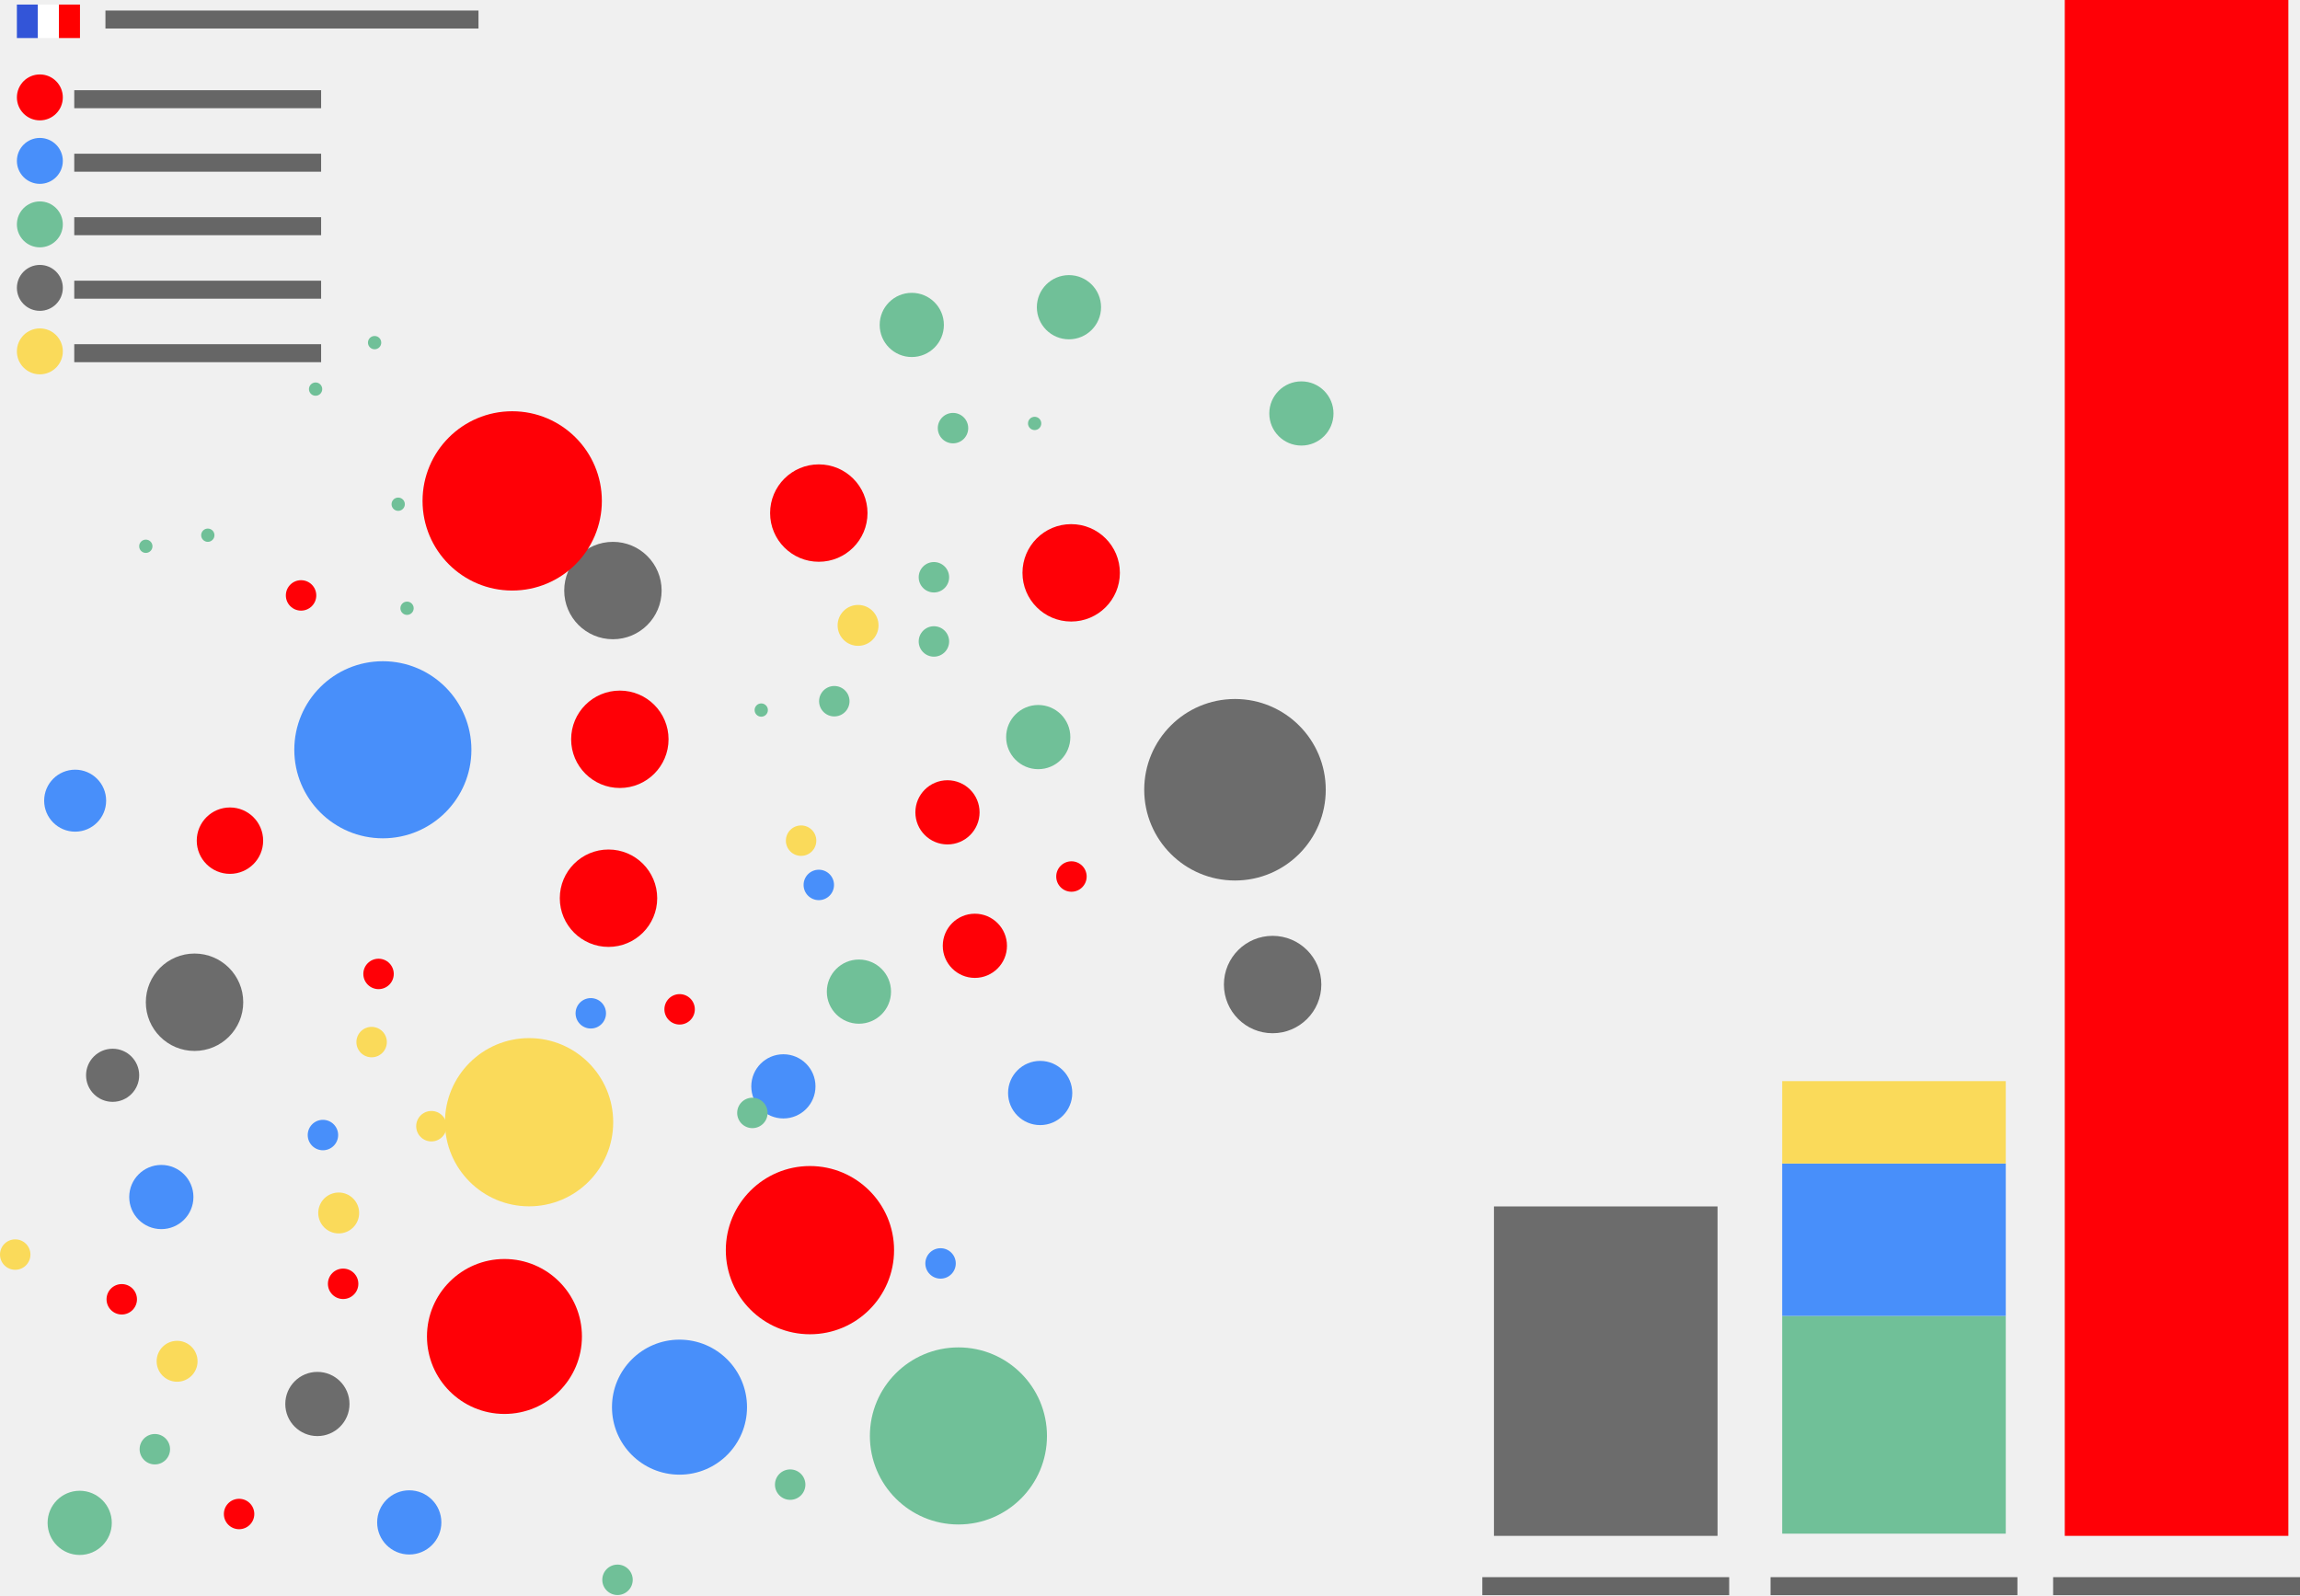
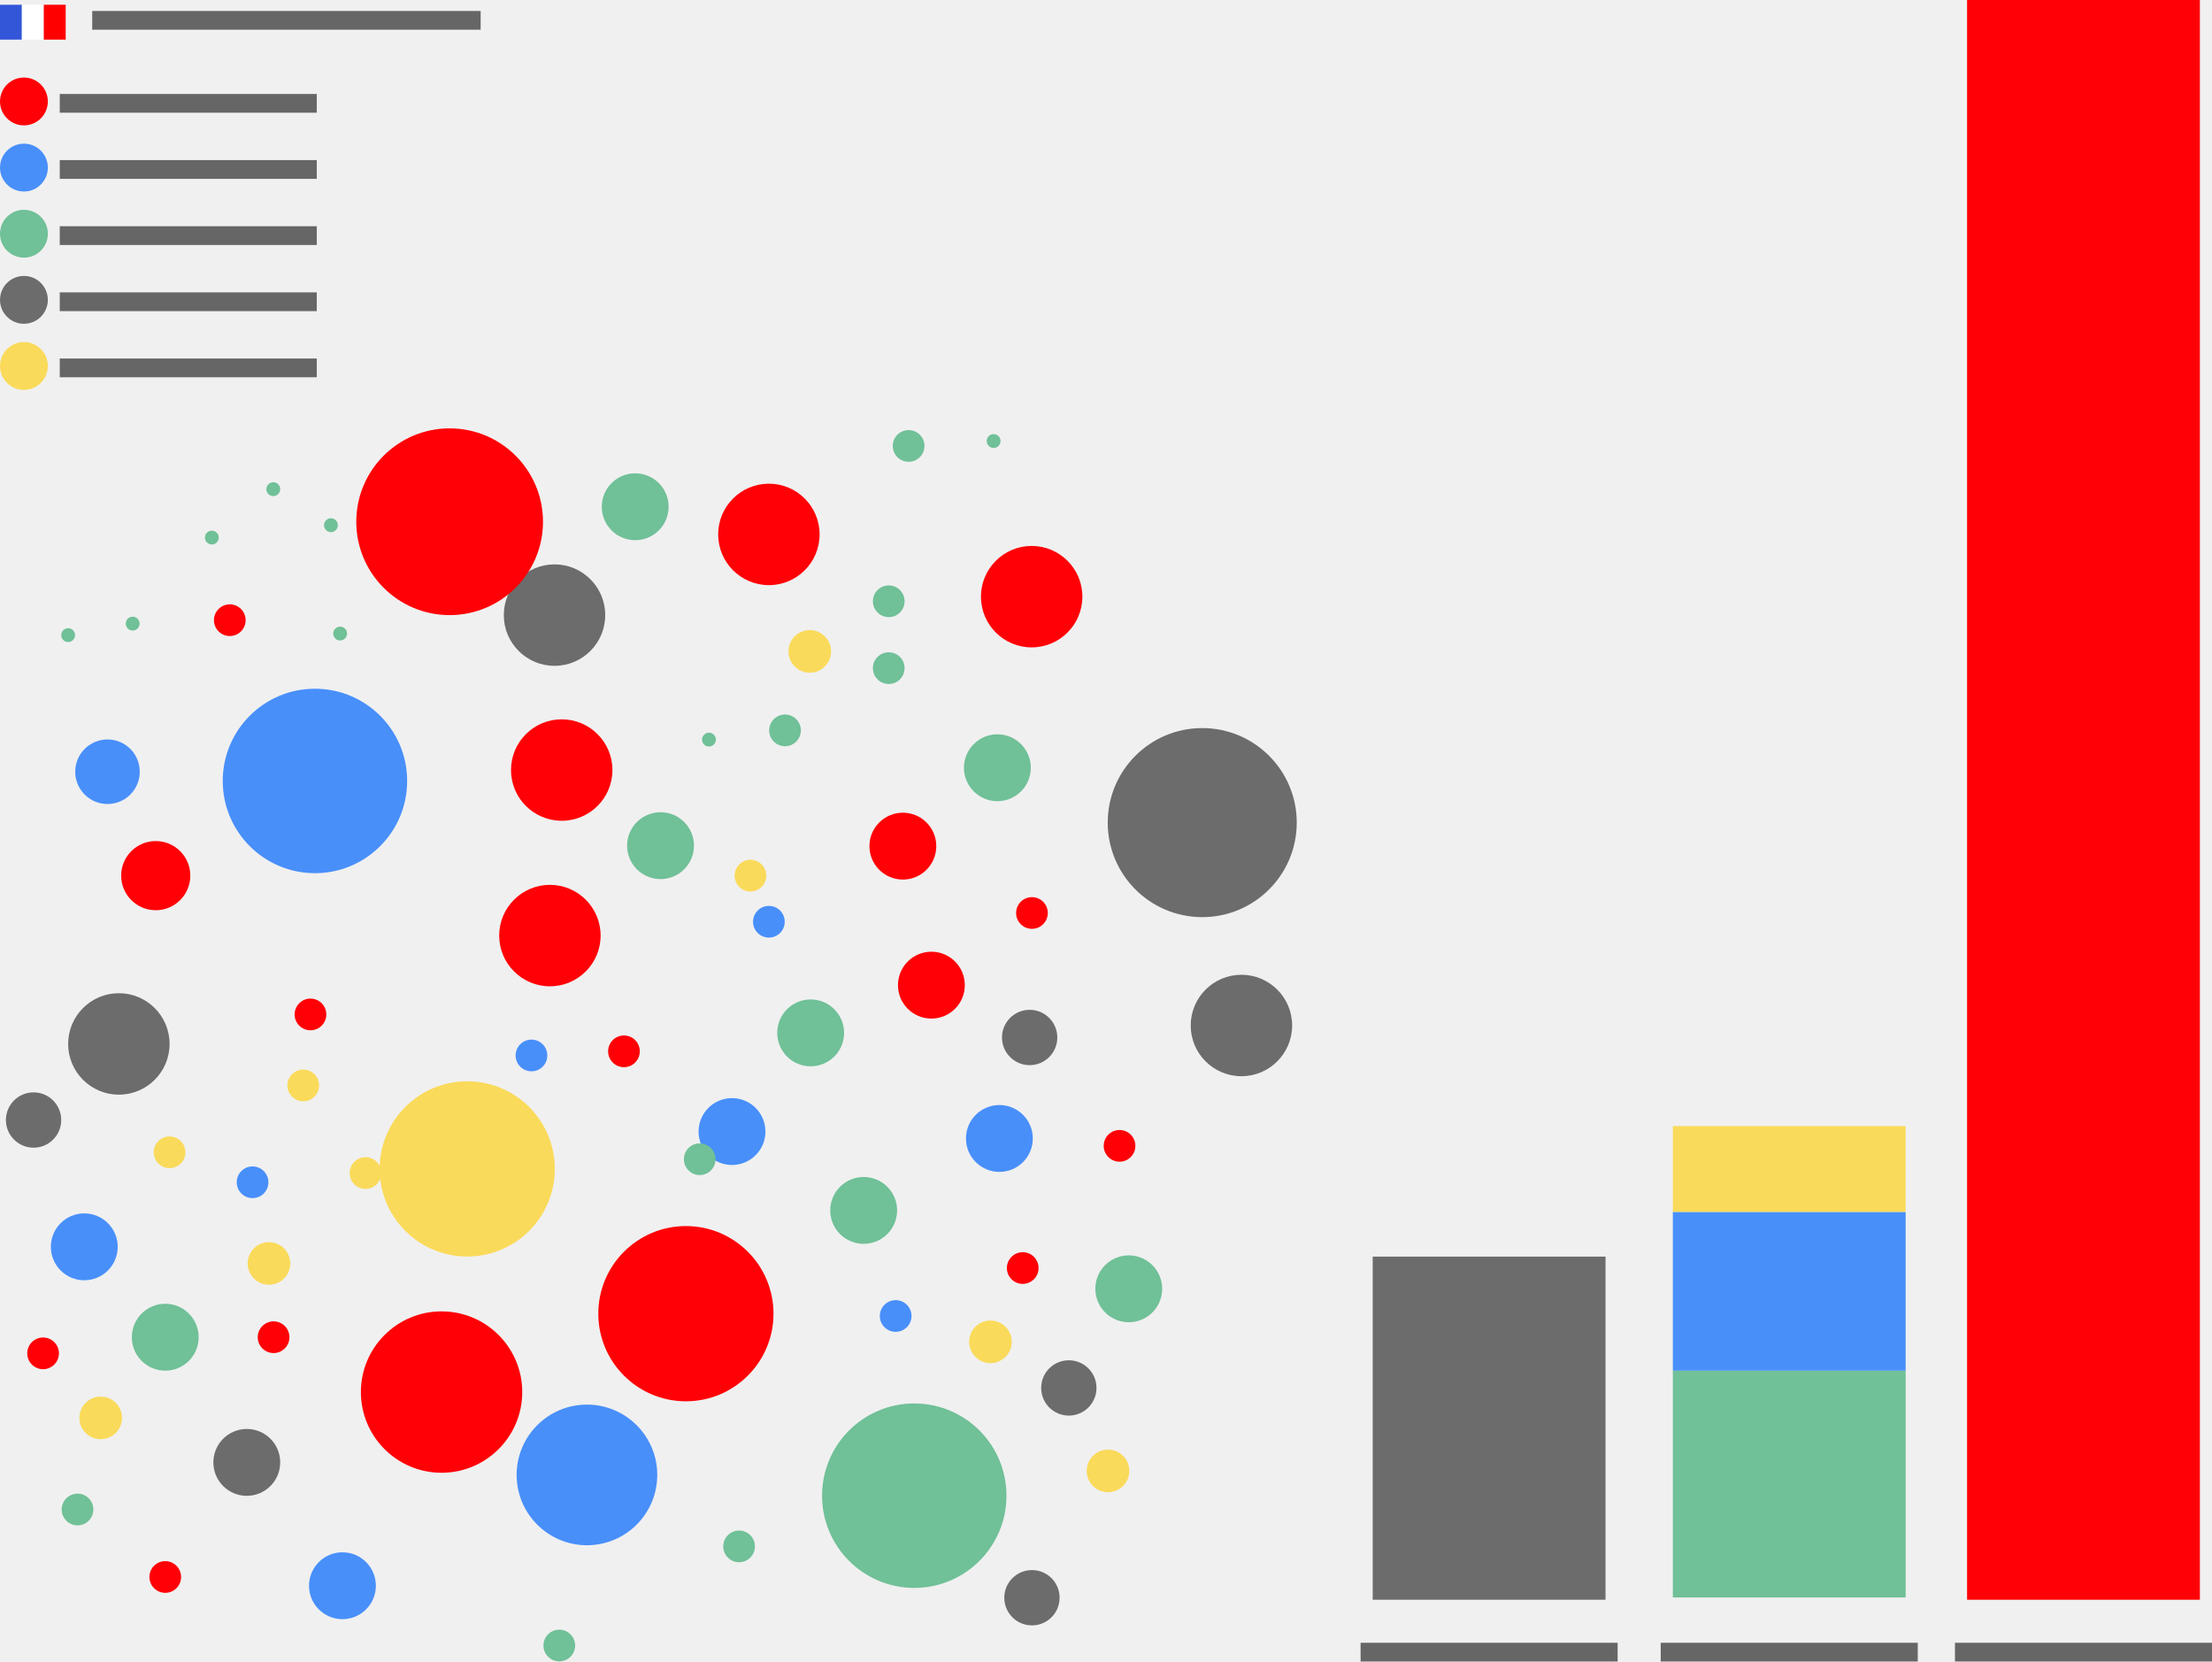
- <svg xmlns="http://www.w3.org/2000/svg" width="383.322mm" height="265.885mm" viewBox="0 0 383.322 265.885" version="1.1" id="svg5">
+ <svg xmlns="http://www.w3.org/2000/svg" width="354.05mm" height="265.885mm" viewBox="0 0 354.05 265.885" version="1.1" id="svg5">
  <defs id="defs2">
    </defs>
-   <g id="layer1" transform="translate(131.2371,67.73384)">
+   <g id="layer1" transform="translate(117.8406,67.73384)">
    <circle style="fill:#ff0006;fill-opacity:1;stroke:none;stroke-width:2;stroke-linecap:square" id="path863" cx="-29.824" cy="81.982" r="8.117" />
    <circle style="fill:#6c6c6c;fill-opacity:1;stroke:none;stroke-width:3.727;stroke-linecap:square" id="path863-3" cx="74.588" cy="63.904" r="15.127" />
    <circle style="fill:#6c6c6c;fill-opacity:1;stroke:none;stroke-width:2;stroke-linecap:square" id="path863-4" cx="80.86" cy="96.371" r="8.117" />
    <circle style="fill:#6c6c6c;fill-opacity:1;stroke:none;stroke-width:2;stroke-linecap:square" id="path863-9" cx="-98.816" cy="99.323" r="8.117" />
    <circle style="fill:#6c6c6c;fill-opacity:1;stroke:none;stroke-width:1.091;stroke-linecap:square" id="path863-15" cx="-112.467" cy="111.498" r="4.427" />
+     <circle style="fill:#6c6c6c;fill-opacity:1;stroke:none;stroke-width:1.091;stroke-linecap:square" id="path863-15-6" cx="46.963" cy="98.291" r="4.427" />
+     <circle style="fill:#6c6c6c;fill-opacity:1;stroke:none;stroke-width:1.091;stroke-linecap:square" id="path863-15-64" cx="53.235" cy="154.371" r="4.427" />
+     <circle style="fill:#6c6c6c;fill-opacity:1;stroke:none;stroke-width:1.091;stroke-linecap:square" id="path863-15-4" cx="47.332" cy="187.944" r="4.427" />
    <circle style="fill:#6c6c6c;fill-opacity:1;stroke:none;stroke-width:1.318;stroke-linecap:square" id="path863-48" cx="-78.34" cy="166.286" r="5.35" />
    <circle style="fill:#ff0006;fill-opacity:1;stroke:none;stroke-width:2;stroke-linecap:square" id="path863-04" cx="5.226" cy="17.786" r="8.117" />
    <circle style="fill:#ff0006;fill-opacity:1;stroke:none;stroke-width:2;stroke-linecap:square" id="path863-04-2" cx="-27.933" cy="55.493" r="8.117" />
    <circle style="fill:#6c6c6c;fill-opacity:1;stroke:none;stroke-width:2;stroke-linecap:square" id="path863-80" cx="-29.086" cy="30.699" r="8.117" />
-     <circle style="fill:#ff0006;fill-opacity:1;stroke:none;stroke-width:3.455;stroke-linecap:square" id="path863-6" cx="3.75" cy="140.644" r="14.02" />
+     <circle style="fill:#ff0006;fill-opacity:1;stroke:none;stroke-width:3.455;stroke-linecap:square" id="path863-6" cx="-8.056" cy="142.489" r="14.02" />
    <circle style="fill:#fada5a;fill-opacity:1;stroke:none;stroke-width:3.455;stroke-linecap:square" id="path863-6-1" cx="-43.059" cy="119.321" r="14.02" />
    <circle style="fill:#ff0006;fill-opacity:1;stroke:none;stroke-width:3.182;stroke-linecap:square" id="path863-8" cx="-47.164" cy="155.033" r="12.913" />
    <circle style="fill:#ff0006;fill-opacity:1;stroke:none;stroke-width:1.318;stroke-linecap:square" id="path863-5" cx="31.237" cy="89.915" r="5.35" />
    <circle style="fill:#ff0006;fill-opacity:1;stroke:none;stroke-width:1.318;stroke-linecap:square" id="path863-5-8" cx="26.671" cy="67.669" r="5.35" />
-     <circle style="fill:#ff0006;fill-opacity:1;stroke:none;stroke-width:0.943;stroke-linecap:square" id="path863-5-09" cx="-124.594" cy="-51.499" r="3.828" />
-     <circle style="fill:#70c098;fill-opacity:1;stroke:none;stroke-width:1.318;stroke-linecap:square" id="path863-5-0" cx="46.917" cy="-16.526" r="5.35" />
+     <circle style="fill:#ff0006;fill-opacity:1;stroke:none;stroke-width:0.943;stroke-linecap:square" id="path863-5-09" cx="-114.011" cy="-51.499" r="3.828" />
+     <circle style="fill:#70c098;fill-opacity:1;stroke:none;stroke-width:1.318;stroke-linecap:square" id="path863-5-0" cx="-16.173" cy="13.359" r="5.35" />
    <circle style="fill:#70c098;fill-opacity:1;stroke:none;stroke-width:1.318;stroke-linecap:square" id="path863-5-0-8" cx="41.798" cy="55.125" r="5.35" />
+     <circle style="fill:#70c098;fill-opacity:1;stroke:none;stroke-width:1.318;stroke-linecap:square" id="path863-5-0-8-0" cx="20.399" cy="125.962" r="5.35" />
+     <circle style="fill:#70c098;fill-opacity:1;stroke:none;stroke-width:1.318;stroke-linecap:square" id="path863-5-0-8-4" cx="62.827" cy="138.506" r="5.35" />
    <circle style="fill:#70c098;fill-opacity:1;stroke:none;stroke-width:1.318;stroke-linecap:square" id="path863-5-0-7" cx="11.913" cy="97.553" r="5.35" />
-     <circle style="fill:#70c098;fill-opacity:1;stroke:none;stroke-width:1.318;stroke-linecap:square" id="path863-5-0-2" cx="-117.955" cy="186.1" r="5.35" />
-     <circle style="fill:#70c098;fill-opacity:1;stroke:none;stroke-width:1.318;stroke-linecap:square" id="path863-5-4" cx="20.722" cy="-13.574" r="5.35" />
+     <circle style="fill:#70c098;fill-opacity:1;stroke:none;stroke-width:1.318;stroke-linecap:square" id="path863-5-0-2" cx="-91.391" cy="146.254" r="5.35" />
+     <circle style="fill:#70c098;fill-opacity:1;stroke:none;stroke-width:1.318;stroke-linecap:square" id="path863-5-4" cx="-12.114" cy="67.594" r="5.35" />
    <circle style="fill:#fada5a;fill-opacity:1;stroke:none;stroke-width:0.84;stroke-linecap:square" id="path863-5-9" cx="11.771" cy="36.507" r="3.409" />
+     <circle style="fill:#fada5a;fill-opacity:1;stroke:none;stroke-width:0.84;stroke-linecap:square" id="path863-5-9-22" cx="40.691" cy="146.992" r="3.409" />
+     <circle style="fill:#fada5a;fill-opacity:1;stroke:none;stroke-width:0.84;stroke-linecap:square" id="path863-5-9-4" cx="59.507" cy="167.653" r="3.409" />
    <circle style="fill:#fada5a;fill-opacity:1;stroke:none;stroke-width:0.84;stroke-linecap:square" id="path863-5-9-3" cx="-74.789" cy="134.448" r="3.409" />
    <circle style="fill:#fada5a;fill-opacity:1;stroke:none;stroke-width:0.84;stroke-linecap:square" id="path863-5-9-2" cx="-101.722" cy="159.167" r="3.409" />
-     <circle style="fill:#70c098;fill-opacity:1;stroke:none;stroke-width:1.318;stroke-linecap:square" id="path863-5-97" cx="85.656" cy="1.184" r="5.35" />
    <circle style="fill:#488ffa;fill-opacity:1;stroke:none;stroke-width:1.318;stroke-linecap:square" id="path863-5-97-3" cx="42.12" cy="114.449" r="5.35" />
    <circle style="fill:#488ffa;fill-opacity:1;stroke:none;stroke-width:1.318;stroke-linecap:square" id="path863-5-97-38" cx="-0.677" cy="113.343" r="5.35" />
-     <circle style="fill:#488ffa;fill-opacity:1;stroke:none;stroke-width:2.773;stroke-linecap:square" id="path863-5-97-38-4" cx="-17.991" cy="166.815" r="11.253" />
+     <circle style="fill:#488ffa;fill-opacity:1;stroke:none;stroke-width:2.773;stroke-linecap:square" id="path863-5-97-38-4" cx="-23.895" cy="168.291" r="11.253" />
    <circle style="fill:#488ffa;fill-opacity:1;stroke:none;stroke-width:3.636;stroke-linecap:square" id="path863-5-97-38-4-1" cx="-67.43" cy="57.239" r="14.758" />
    <circle style="fill:#70c098;fill-opacity:1;stroke:none;stroke-width:3.636;stroke-linecap:square;stroke-opacity:1" id="path863-5-97-38-4-1-9" cx="28.496" cy="171.612" r="14.758" />
-     <circle style="fill:#488ffa;fill-opacity:1;stroke:none;stroke-width:1.273;stroke-linecap:square" id="path863-5-97-38-4-5" cx="-118.713" cy="65.725" r="5.165" />
+     <circle style="fill:#488ffa;fill-opacity:1;stroke:none;stroke-width:1.273;stroke-linecap:square" id="path863-5-97-38-4-5" cx="-100.635" cy="55.763" r="5.165" />
    <circle style="fill:#488ffa;fill-opacity:1;stroke:none;stroke-width:1.318;stroke-linecap:square" id="path863-5-97-36" cx="-104.35" cy="131.79" r="5.35" />
    <circle style="fill:#488ffa;fill-opacity:1;stroke:none;stroke-width:1.318;stroke-linecap:square" id="path863-5-97-2" cx="-63.029" cy="186.025" r="5.35" />
    <circle style="fill:#70c098;fill-opacity:1;stroke:none;stroke-width:0.625;stroke-linecap:square" id="path863-5-2" cx="27.593" cy="3.628" r="2.536" />
    <circle style="fill:#70c098;fill-opacity:1;stroke:none;stroke-width:0.625;stroke-linecap:square" id="path863-5-2-9" cx="24.411" cy="28.485" r="2.536" />
    <circle style="fill:#ff0006;fill-opacity:1;stroke:none;stroke-width:0.625;stroke-linecap:square" id="path863-5-2-9-28" cx="47.332" cy="78.368" r="2.536" />
    <circle style="fill:#ff0006;fill-opacity:1;stroke:none;stroke-width:0.625;stroke-linecap:square" id="path863-5-2-9-28-5" cx="-17.971" cy="100.505" r="2.536" />
    <circle style="fill:#ff0006;fill-opacity:1;stroke:none;stroke-width:0.625;stroke-linecap:square" id="path863-5-2-9-28-1" cx="-68.148" cy="94.602" r="2.536" />
    <circle style="fill:#ff0006;fill-opacity:1;stroke:none;stroke-width:0.625;stroke-linecap:square" id="path863-5-2-9-28-13" cx="-74.051" cy="146.254" r="2.536" />
    <circle style="fill:#ff0006;fill-opacity:1;stroke:none;stroke-width:0.625;stroke-linecap:square" id="path863-5-2-9-28-8" cx="-110.945" cy="148.836" r="2.536" />
    <circle style="fill:#ff0006;fill-opacity:1;stroke:none;stroke-width:0.625;stroke-linecap:square" id="path863-5-2-9-28-89" cx="-91.391" cy="184.624" r="2.536" />
    <circle style="fill:#ff0006;fill-opacity:1;stroke:none;stroke-width:0.625;stroke-linecap:square" id="path863-5-2-9-28-7" cx="-81.061" cy="31.512" r="2.536" />
+     <circle style="fill:#ff0006;fill-opacity:1;stroke:none;stroke-width:0.625;stroke-linecap:square" id="path863-5-2-9-28-7-2" cx="45.856" cy="135.185" r="2.536" />
+     <circle style="fill:#ff0006;fill-opacity:1;stroke:none;stroke-width:0.625;stroke-linecap:square" id="path863-5-2-9-28-7-4" cx="61.352" cy="115.631" r="2.536" />
    <circle style="fill:#70c098;fill-opacity:1;stroke:none;stroke-width:0.625;stroke-linecap:square" id="path863-5-2-9-3" cx="0.456" cy="179.728" r="2.536" />
    <circle style="fill:#70c098;fill-opacity:1;stroke:none;stroke-width:0.625;stroke-linecap:square" id="path863-5-2-9-8" cx="-28.322" cy="195.593" r="2.536" />
    <circle style="fill:#70c098;fill-opacity:1;stroke:none;stroke-width:0.625;stroke-linecap:square" id="path863-5-2-9-2" cx="-105.431" cy="173.825" r="2.536" />
    <circle style="fill:#70c098;fill-opacity:1;stroke:none;stroke-width:0.625;stroke-linecap:square" id="path863-5-2-0" cx="24.411" cy="39.185" r="2.536" />
    <circle style="fill:#70c098;fill-opacity:1;stroke:none;stroke-width:0.625;stroke-linecap:square" id="path863-5-2-14" cx="7.809" cy="49.146" r="2.536" />
    <circle style="fill:#fada5a;fill-opacity:1;stroke:none;stroke-width:0.625;stroke-linecap:square" id="path863-5-2-95" cx="2.275" cy="72.39" r="2.536" />
    <circle style="fill:#70c098;fill-opacity:1;stroke:none;stroke-width:0.625;stroke-linecap:square" id="path863-5-2-65" cx="-5.842" cy="117.77" r="2.536" />
    <circle style="fill:#fada5a;fill-opacity:1;stroke:none;stroke-width:0.625;stroke-linecap:square" id="path863-5-2-02" cx="-59.339" cy="119.984" r="2.536" />
-     <circle style="fill:#fada5a;fill-opacity:1;stroke:none;stroke-width:0.625;stroke-linecap:square" id="path863-5-2-19" cx="-128.701" cy="141.382" r="2.536" />
+     <circle style="fill:#fada5a;fill-opacity:1;stroke:none;stroke-width:0.625;stroke-linecap:square" id="path863-5-2-19" cx="-90.699" cy="116.663" r="2.536" />
    <circle style="fill:#fada5a;fill-opacity:1;stroke:none;stroke-width:0.625;stroke-linecap:square" id="path863-5-2-028" cx="-69.301" cy="105.964" r="2.536" />
    <circle style="fill:#488ffa;fill-opacity:1;stroke:none;stroke-width:0.625;stroke-linecap:square" id="path863-5-2-4" cx="25.518" cy="142.858" r="2.536" />
    <circle style="fill:#488ffa;fill-opacity:1;stroke:none;stroke-width:0.625;stroke-linecap:square" id="path863-5-2-6" cx="-32.775" cy="101.167" r="2.536" />
    <circle style="fill:#488ffa;fill-opacity:1;stroke:none;stroke-width:0.625;stroke-linecap:square" id="path863-5-2-1" cx="-77.417" cy="121.459" r="2.536" />
    <circle style="fill:#488ffa;fill-opacity:1;stroke:none;stroke-width:0.625;stroke-linecap:square" id="path863-5-2-7" cx="5.226" cy="79.769" r="2.536" />
    <circle style="fill:#70c098;fill-opacity:1;stroke:none;stroke-width:0.273;stroke-linecap:square" id="path863-5-94" cx="41.198" cy="2.844" r="1.107" />
-     <circle style="fill:#70c098;fill-opacity:1;stroke:none;stroke-width:0.273;stroke-linecap:square" id="path863-5-94-4" cx="-78.64" cy="-2.875" r="1.107" />
-     <circle style="fill:#70c098;fill-opacity:1;stroke:none;stroke-width:0.273;stroke-linecap:square" id="path863-5-94-9" cx="-106.933" cy="23.32" r="1.107" />
+     <circle style="fill:#70c098;fill-opacity:1;stroke:none;stroke-width:0.273;stroke-linecap:square" id="path863-5-94-4" cx="-83.932" cy="18.292" r="1.107" />
+     <circle style="fill:#70c098;fill-opacity:1;stroke:none;stroke-width:0.273;stroke-linecap:square" id="path863-5-94-9" cx="-106.933" cy="33.904" r="1.107" />
    <circle style="fill:#70c098;fill-opacity:1;stroke:none;stroke-width:0.273;stroke-linecap:square" id="path863-5-94-2" cx="-64.873" cy="16.31" r="1.107" />
-     <circle style="fill:#70c098;fill-opacity:1;stroke:none;stroke-width:0.273;stroke-linecap:square" id="path863-5-94-91" cx="-68.805" cy="-10.623" r="1.107" />
-     <circle style="fill:#70c098;fill-opacity:1;stroke:none;stroke-width:0.273;stroke-linecap:square" id="path863-5-94-5" cx="-96.603" cy="21.476" r="1.107" />
+     <circle style="fill:#70c098;fill-opacity:1;stroke:none;stroke-width:0.273;stroke-linecap:square" id="path863-5-94-91" cx="-74.097" cy="10.544" r="1.107" />
+     <circle style="fill:#70c098;fill-opacity:1;stroke:none;stroke-width:0.273;stroke-linecap:square" id="path863-5-94-5" cx="-96.603" cy="32.059" r="1.107" />
    <circle style="fill:#70c098;fill-opacity:1;stroke:none;stroke-width:0.273;stroke-linecap:square" id="path863-5-94-49" cx="-63.398" cy="33.651" r="1.107" />
    <circle style="fill:#70c098;fill-opacity:1;stroke:none;stroke-width:0.273;stroke-linecap:square" id="path863-5-94-93" cx="-4.366" cy="50.622" r="1.107" />
    <circle style="fill:#ff0006;fill-opacity:1;stroke:none;stroke-width:3.682;stroke-linecap:square" id="path863-51" cx="-45.873" cy="15.757" r="14.942" />
    <circle style="fill:#ff0006;fill-opacity:1;stroke:none;stroke-width:1.364;stroke-linecap:square" id="path863-0" cx="-92.913" cy="72.39" r="5.534" />
    <circle style="fill:#ff0006;fill-opacity:1;stroke:none;stroke-width:2;stroke-linecap:square" id="path863-1" cx="47.286" cy="27.748" r="8.117" />
-     <path style="fill:none;stroke:#666666;stroke-width:3;stroke-linecap:butt;stroke-linejoin:miter;stroke-miterlimit:4;stroke-dasharray:none;stroke-opacity:1" d="m -118.861,-51.196 h 41.143" id="path3992-9" />
-     <path style="fill:none;stroke:#666666;stroke-width:3;stroke-linecap:butt;stroke-linejoin:miter;stroke-miterlimit:4;stroke-dasharray:none;stroke-opacity:1" d="m -113.664,-64.478 h 62.172" id="path3992-9-8" />
-     <path style="fill:none;stroke:#666666;stroke-width:3;stroke-linecap:butt;stroke-linejoin:miter;stroke-miterlimit:4;stroke-dasharray:none;stroke-opacity:1" d="m -118.861,-40.613 h 41.143" id="path13931" />
-     <path style="fill:none;stroke:#666666;stroke-width:3;stroke-linecap:butt;stroke-linejoin:miter;stroke-miterlimit:4;stroke-dasharray:none;stroke-opacity:1" d="m -118.861,-30.029 h 41.143" id="path13933" />
-     <path style="fill:none;stroke:#666666;stroke-width:3;stroke-linecap:butt;stroke-linejoin:miter;stroke-miterlimit:4;stroke-dasharray:none;stroke-opacity:1" d="m -118.861,-19.446 h 41.143" id="path13935" />
-     <path style="fill:none;stroke:#666666;stroke-width:3;stroke-linecap:butt;stroke-linejoin:miter;stroke-miterlimit:4;stroke-dasharray:none;stroke-opacity:1" d="m -118.861,-8.863 h 41.143" id="path13937" />
-     <circle style="fill:#488ffa;fill-opacity:1;stroke:none;stroke-width:0.943;stroke-linecap:square" id="circle13963" cx="-124.594" cy="-40.916" r="3.828" />
-     <circle style="fill:#70c098;fill-opacity:1;stroke:none;stroke-width:0.943;stroke-linecap:square" id="circle13965" cx="-124.594" cy="-30.333" r="3.828" />
-     <circle style="fill:#6c6c6c;fill-opacity:1;stroke:none;stroke-width:0.943;stroke-linecap:square" id="circle13967" cx="-124.594" cy="-19.749" r="3.828" />
-     <circle style="fill:#fada5a;fill-opacity:1;stroke:none;stroke-width:0.943;stroke-linecap:square" id="circle13969" cx="-124.594" cy="-9.166" r="3.828" />
-     <rect style="fill:#70c098;fill-opacity:1;stroke:none;stroke-width:7.217;stroke-linecap:square;stroke-miterlimit:4;stroke-dasharray:none" id="rect25939" width="37.263" height="36.293" x="165.786" y="151.605" ry="0" />
-     <rect style="fill:#ff0006;fill-opacity:1;stroke:none;stroke-width:19.166;stroke-linecap:square;stroke-miterlimit:4;stroke-dasharray:none" id="rect26290" width="37.263" height="256.001" x="212.882" y="-67.734" ry="0" />
-     <rect style="fill:#6c6c6c;fill-opacity:1;stroke:none;stroke-width:8.877;stroke-linecap:square;stroke-miterlimit:4;stroke-dasharray:none" id="rect26292" width="37.263" height="54.91" x="117.749" y="133.357" ry="0" />
-     <path style="fill:none;stroke:#666666;stroke-width:3;stroke-linecap:butt;stroke-linejoin:miter;stroke-miterlimit:4;stroke-dasharray:none;stroke-opacity:1" d="m 115.809,196.651 h 41.143" id="path13937-8" />
-     <path style="fill:none;stroke:#666666;stroke-width:3;stroke-linecap:butt;stroke-linejoin:miter;stroke-miterlimit:4;stroke-dasharray:none;stroke-opacity:1" d="m 163.846,196.651 h 41.143" id="path31203" />
-     <path style="fill:none;stroke:#666666;stroke-width:3;stroke-linecap:butt;stroke-linejoin:miter;stroke-miterlimit:4;stroke-dasharray:none;stroke-opacity:1" d="m 210.942,196.651 h 41.143" id="path31207" />
-     <rect style="fill:#488ffa;fill-opacity:1;stroke:none;stroke-width:6.037;stroke-linecap:square;stroke-miterlimit:4;stroke-dasharray:none" id="rect31854" width="37.263" height="25.402" x="165.786" y="126.203" ry="0" />
-     <rect style="fill:#fada5a;fill-opacity:1;stroke:none;stroke-width:4.439;stroke-linecap:square;stroke-miterlimit:4;stroke-dasharray:none" id="rect34081" width="37.263" height="13.73" x="165.786" y="112.473" ry="0" />
-     <rect style="fill:#3355d8;fill-opacity:1;stroke:none;stroke-width:1;stroke-linecap:square;stroke-miterlimit:4;stroke-dasharray:none;stroke-opacity:1" id="rect50787" width="3.505" height="5.58" x="-128.424" y="-66.973" />
-     <rect style="fill:#ffffff;fill-opacity:1;stroke:none;stroke-width:1;stroke-linecap:square;stroke-miterlimit:4;stroke-dasharray:none;stroke-opacity:1" id="rect50869" width="3.505" height="5.58" x="-124.919" y="-66.973" />
-     <rect style="fill:#ff0000;fill-opacity:1;stroke:none;stroke-width:1;stroke-linecap:square;stroke-miterlimit:4;stroke-dasharray:none;stroke-opacity:1" id="rect50871" width="3.505" height="5.58" x="-121.414" y="-66.973" />
+     <path style="fill:none;stroke:#666666;stroke-width:3;stroke-linecap:butt;stroke-linejoin:miter;stroke-miterlimit:4;stroke-dasharray:none;stroke-opacity:1" d="m -108.278,-51.196 h 41.143" id="path3992-9" />
+     <path style="fill:none;stroke:#666666;stroke-width:3;stroke-linecap:butt;stroke-linejoin:miter;stroke-miterlimit:4;stroke-dasharray:none;stroke-opacity:1" d="m -103.081,-64.478 h 62.172" id="path3992-9-8" />
+     <path style="fill:none;stroke:#666666;stroke-width:3;stroke-linecap:butt;stroke-linejoin:miter;stroke-miterlimit:4;stroke-dasharray:none;stroke-opacity:1" d="m -108.278,-40.613 h 41.143" id="path13931" />
+     <path style="fill:none;stroke:#666666;stroke-width:3;stroke-linecap:butt;stroke-linejoin:miter;stroke-miterlimit:4;stroke-dasharray:none;stroke-opacity:1" d="m -108.278,-30.029 h 41.143" id="path13933" />
+     <path style="fill:none;stroke:#666666;stroke-width:3;stroke-linecap:butt;stroke-linejoin:miter;stroke-miterlimit:4;stroke-dasharray:none;stroke-opacity:1" d="m -108.278,-19.446 h 41.143" id="path13935" />
+     <path style="fill:none;stroke:#666666;stroke-width:3;stroke-linecap:butt;stroke-linejoin:miter;stroke-miterlimit:4;stroke-dasharray:none;stroke-opacity:1" d="m -108.278,-8.863 h 41.143" id="path13937" />
+     <circle style="fill:#488ffa;fill-opacity:1;stroke:none;stroke-width:0.943;stroke-linecap:square" id="circle13963" cx="-114.011" cy="-40.916" r="3.828" />
+     <circle style="fill:#70c098;fill-opacity:1;stroke:none;stroke-width:0.943;stroke-linecap:square" id="circle13965" cx="-114.011" cy="-30.333" r="3.828" />
+     <circle style="fill:#6c6c6c;fill-opacity:1;stroke:none;stroke-width:0.943;stroke-linecap:square" id="circle13967" cx="-114.011" cy="-19.749" r="3.828" />
+     <circle style="fill:#fada5a;fill-opacity:1;stroke:none;stroke-width:0.943;stroke-linecap:square" id="circle13969" cx="-114.011" cy="-9.166" r="3.828" />
+     <rect style="fill:#70c098;fill-opacity:1;stroke:none;stroke-width:7.217;stroke-linecap:square;stroke-miterlimit:4;stroke-dasharray:none" id="rect25939" width="37.263" height="36.293" x="149.911" y="151.605" ry="0" />
+     <rect style="fill:#ff0006;fill-opacity:1;stroke:none;stroke-width:19.166;stroke-linecap:square;stroke-miterlimit:4;stroke-dasharray:none" id="rect26290" width="37.263" height="256.001" x="197.007" y="-67.734" ry="0" />
+     <rect style="fill:#6c6c6c;fill-opacity:1;stroke:none;stroke-width:8.877;stroke-linecap:square;stroke-miterlimit:4;stroke-dasharray:none" id="rect26292" width="37.263" height="54.91" x="101.874" y="133.357" ry="0" />
+     <path style="fill:none;stroke:#666666;stroke-width:3;stroke-linecap:butt;stroke-linejoin:miter;stroke-miterlimit:4;stroke-dasharray:none;stroke-opacity:1" d="M 99.934,196.651 H 141.077" id="path13937-8" />
+     <path style="fill:none;stroke:#666666;stroke-width:3;stroke-linecap:butt;stroke-linejoin:miter;stroke-miterlimit:4;stroke-dasharray:none;stroke-opacity:1" d="m 147.971,196.651 h 41.143" id="path31203" />
+     <path style="fill:none;stroke:#666666;stroke-width:3;stroke-linecap:butt;stroke-linejoin:miter;stroke-miterlimit:4;stroke-dasharray:none;stroke-opacity:1" d="m 195.067,196.651 h 41.143" id="path31207" />
+     <rect style="fill:#488ffa;fill-opacity:1;stroke:none;stroke-width:6.037;stroke-linecap:square;stroke-miterlimit:4;stroke-dasharray:none" id="rect31854" width="37.263" height="25.402" x="149.911" y="126.203" ry="0" />
+     <rect style="fill:#fada5a;fill-opacity:1;stroke:none;stroke-width:4.439;stroke-linecap:square;stroke-miterlimit:4;stroke-dasharray:none" id="rect34081" width="37.263" height="13.73" x="149.911" y="112.473" ry="0" />
+     <rect style="fill:#3355d8;fill-opacity:1;stroke:none;stroke-width:1;stroke-linecap:square;stroke-miterlimit:4;stroke-dasharray:none;stroke-opacity:1" id="rect50787" width="3.505" height="5.58" x="-117.841" y="-66.973" />
+     <rect style="fill:#ffffff;fill-opacity:1;stroke:none;stroke-width:1;stroke-linecap:square;stroke-miterlimit:4;stroke-dasharray:none;stroke-opacity:1" id="rect50869" width="3.505" height="5.58" x="-114.336" y="-66.973" />
+     <rect style="fill:#ff0000;fill-opacity:1;stroke:none;stroke-width:1;stroke-linecap:square;stroke-miterlimit:4;stroke-dasharray:none;stroke-opacity:1" id="rect50871" width="3.505" height="5.58" x="-110.831" y="-66.973" />
  </g>
</svg>
